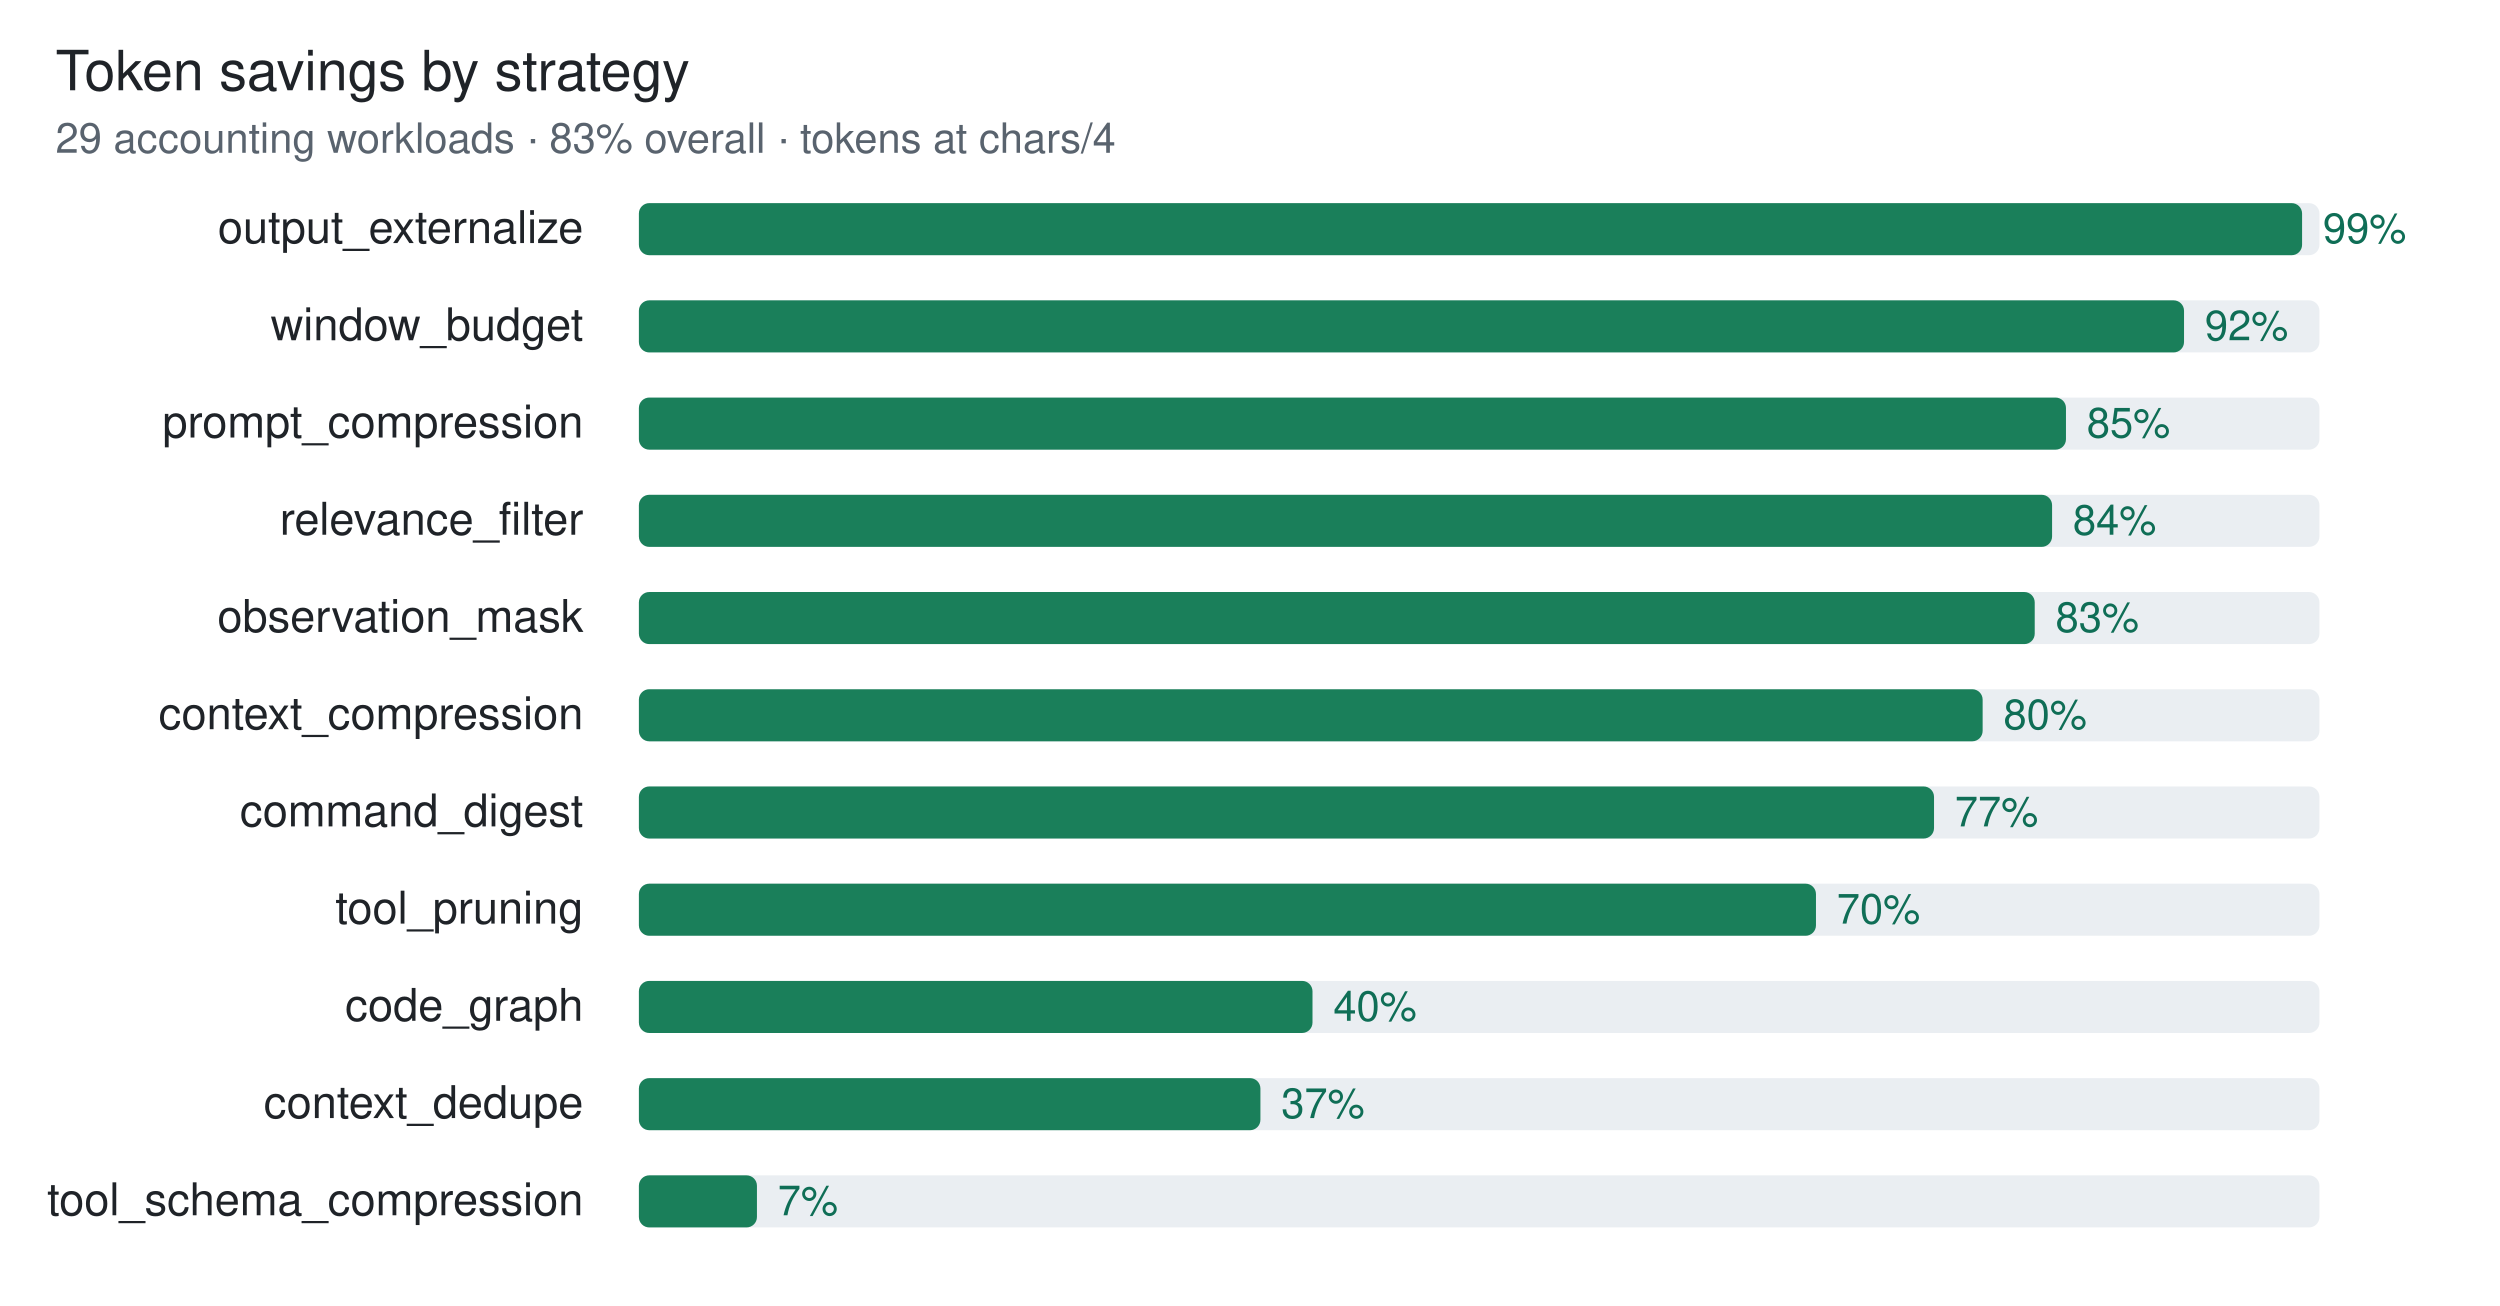
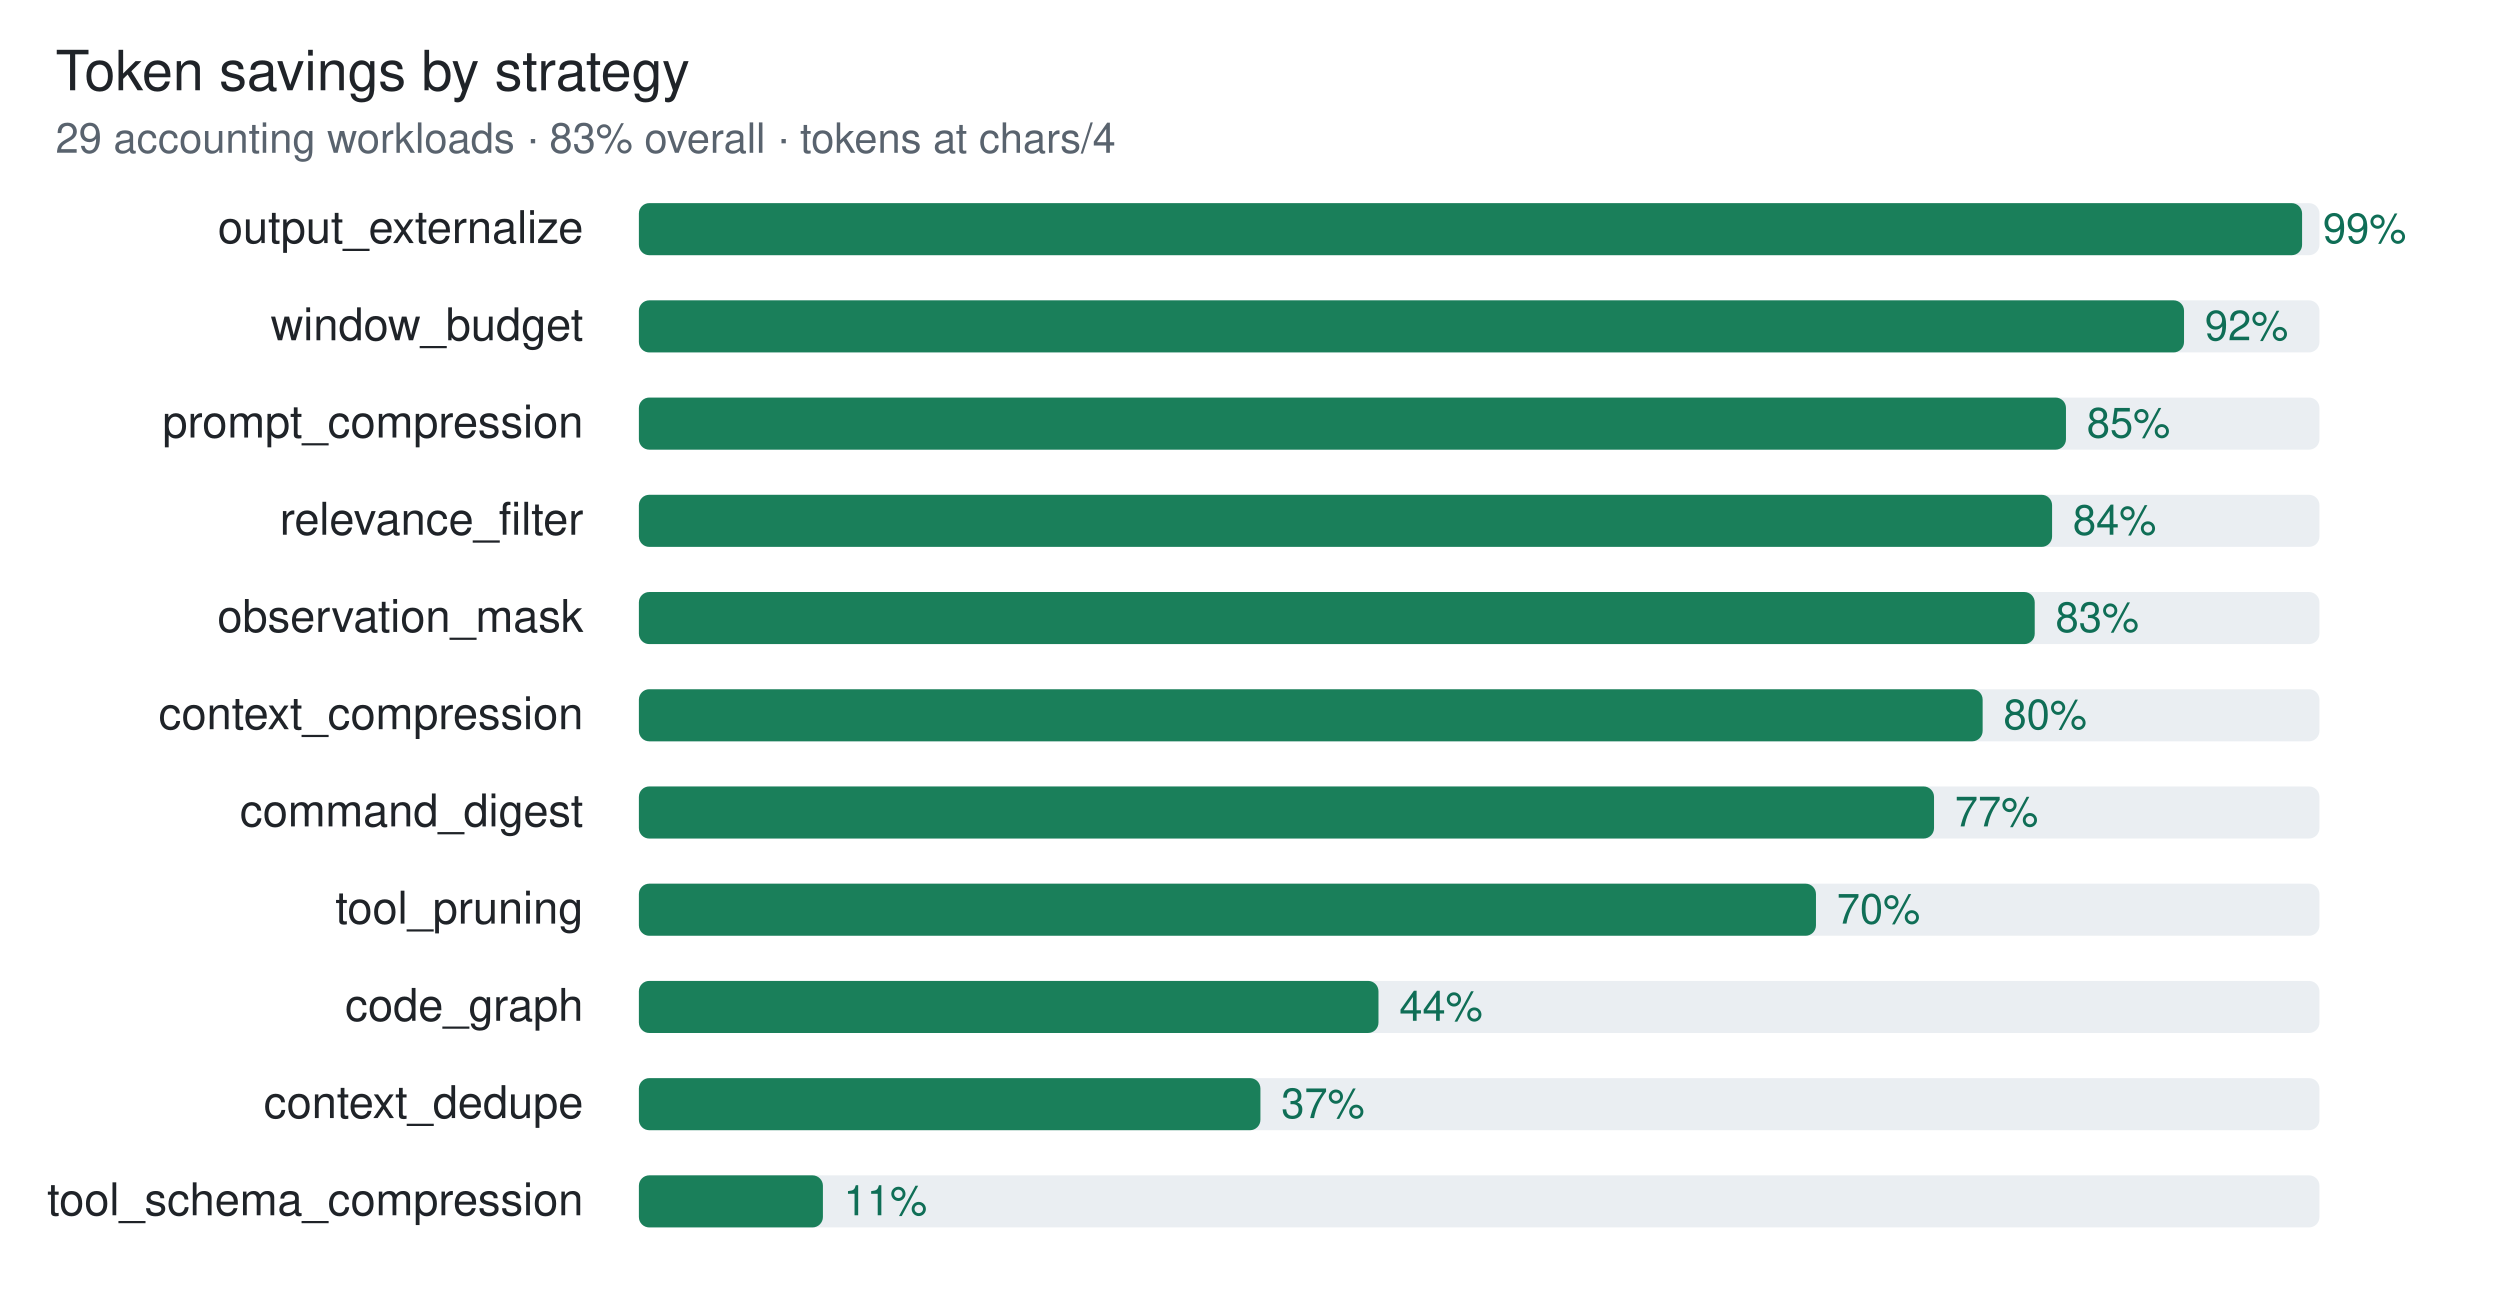
<svg xmlns="http://www.w3.org/2000/svg" width="720" height="376" viewBox="0 0 720 376" font-family="-apple-system,BlinkMacSystemFont,'Segoe UI',Helvetica,Arial,sans-serif" role="img" aria-label="Token savings by Anyray optimizer strategy, 83% overall">
  <text x="16" y="26" fill="#1f2328" font-size="16" font-weight="500">Token savings by strategy</text>
  <text x="16" y="44" fill="#59636e" font-size="12">29 accounting workloads · 83% overall · tokens at chars/4</text>
  <text x="168" y="70" fill="#1f2328" font-size="13" text-anchor="end">output_externalize</text>
  <rect x="184" y="58.5" width="484" height="15" rx="3" fill="#eaeef2" />
  <rect x="184" y="58.5" width="479" height="15" rx="3" fill="#1a7f5a" />
  <text x="669" y="70" fill="#0f6e56" font-size="12" font-weight="500">99%</text>
  <text x="168" y="98" fill="#1f2328" font-size="13" text-anchor="end">window_budget</text>
  <rect x="184" y="86.5" width="484" height="15" rx="3" fill="#eaeef2" />
  <rect x="184" y="86.5" width="445" height="15" rx="3" fill="#1a7f5a" />
  <text x="635" y="98" fill="#0f6e56" font-size="12" font-weight="500">92%</text>
  <text x="168" y="126" fill="#1f2328" font-size="13" text-anchor="end">prompt_compression</text>
  <rect x="184" y="114.5" width="484" height="15" rx="3" fill="#eaeef2" />
  <rect x="184" y="114.5" width="411" height="15" rx="3" fill="#1a7f5a" />
  <text x="601" y="126" fill="#0f6e56" font-size="12" font-weight="500">85%</text>
  <text x="168" y="154" fill="#1f2328" font-size="13" text-anchor="end">relevance_filter</text>
  <rect x="184" y="142.5" width="484" height="15" rx="3" fill="#eaeef2" />
  <rect x="184" y="142.5" width="407" height="15" rx="3" fill="#1a7f5a" />
  <text x="597" y="154" fill="#0f6e56" font-size="12" font-weight="500">84%</text>
  <text x="168" y="182" fill="#1f2328" font-size="13" text-anchor="end">observation_mask</text>
  <rect x="184" y="170.5" width="484" height="15" rx="3" fill="#eaeef2" />
  <rect x="184" y="170.5" width="402" height="15" rx="3" fill="#1a7f5a" />
  <text x="592" y="182" fill="#0f6e56" font-size="12" font-weight="500">83%</text>
  <text x="168" y="210" fill="#1f2328" font-size="13" text-anchor="end">context_compression</text>
  <rect x="184" y="198.5" width="484" height="15" rx="3" fill="#eaeef2" />
  <rect x="184" y="198.5" width="387" height="15" rx="3" fill="#1a7f5a" />
  <text x="577" y="210" fill="#0f6e56" font-size="12" font-weight="500">80%</text>
  <text x="168" y="238" fill="#1f2328" font-size="13" text-anchor="end">command_digest</text>
  <rect x="184" y="226.5" width="484" height="15" rx="3" fill="#eaeef2" />
  <rect x="184" y="226.5" width="373" height="15" rx="3" fill="#1a7f5a" />
  <text x="563" y="238" fill="#0f6e56" font-size="12" font-weight="500">77%</text>
  <text x="168" y="266" fill="#1f2328" font-size="13" text-anchor="end">tool_pruning</text>
  <rect x="184" y="254.5" width="484" height="15" rx="3" fill="#eaeef2" />
  <rect x="184" y="254.5" width="339" height="15" rx="3" fill="#1a7f5a" />
  <text x="529" y="266" fill="#0f6e56" font-size="12" font-weight="500">70%</text>
  <text x="168" y="294" fill="#1f2328" font-size="13" text-anchor="end">code_graph</text>
  <rect x="184" y="282.5" width="484" height="15" rx="3" fill="#eaeef2" />
-   <rect x="184" y="282.5" width="194" height="15" rx="3" fill="#1a7f5a" />
-   <text x="384" y="294" fill="#0f6e56" font-size="12" font-weight="500">40%</text>
+   <rect x="184" y="282.5" width="213" height="15" rx="3" fill="#1a7f5a" />
+   <text x="403" y="294" fill="#0f6e56" font-size="12" font-weight="500">44%</text>
  <text x="168" y="322" fill="#1f2328" font-size="13" text-anchor="end">context_dedupe</text>
  <rect x="184" y="310.5" width="484" height="15" rx="3" fill="#eaeef2" />
  <rect x="184" y="310.5" width="179" height="15" rx="3" fill="#1a7f5a" />
  <text x="369" y="322" fill="#0f6e56" font-size="12" font-weight="500">37%</text>
  <text x="168" y="350" fill="#1f2328" font-size="13" text-anchor="end">tool_schema_compression</text>
  <rect x="184" y="338.5" width="484" height="15" rx="3" fill="#eaeef2" />
-   <rect x="184" y="338.5" width="34" height="15" rx="3" fill="#1a7f5a" />
-   <text x="224" y="350" fill="#0f6e56" font-size="12" font-weight="500">7%</text>
+   <rect x="184" y="338.5" width="53" height="15" rx="3" fill="#1a7f5a" />
+   <text x="243" y="350" fill="#0f6e56" font-size="12" font-weight="500">11%</text>
</svg>
